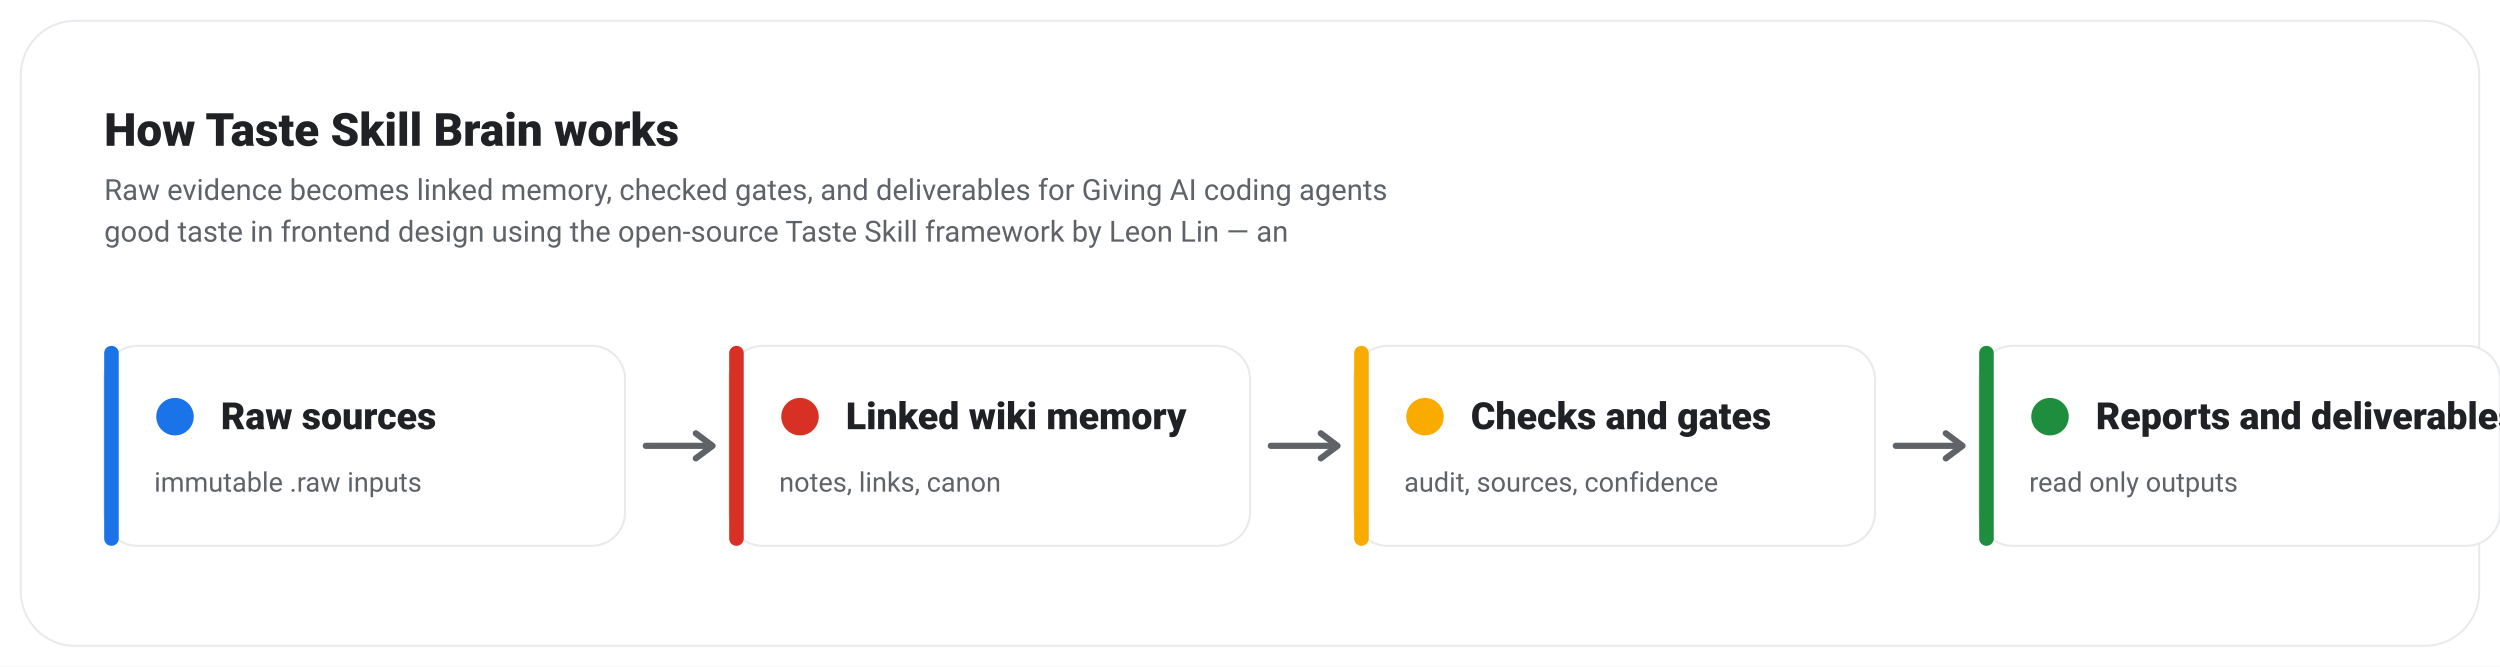
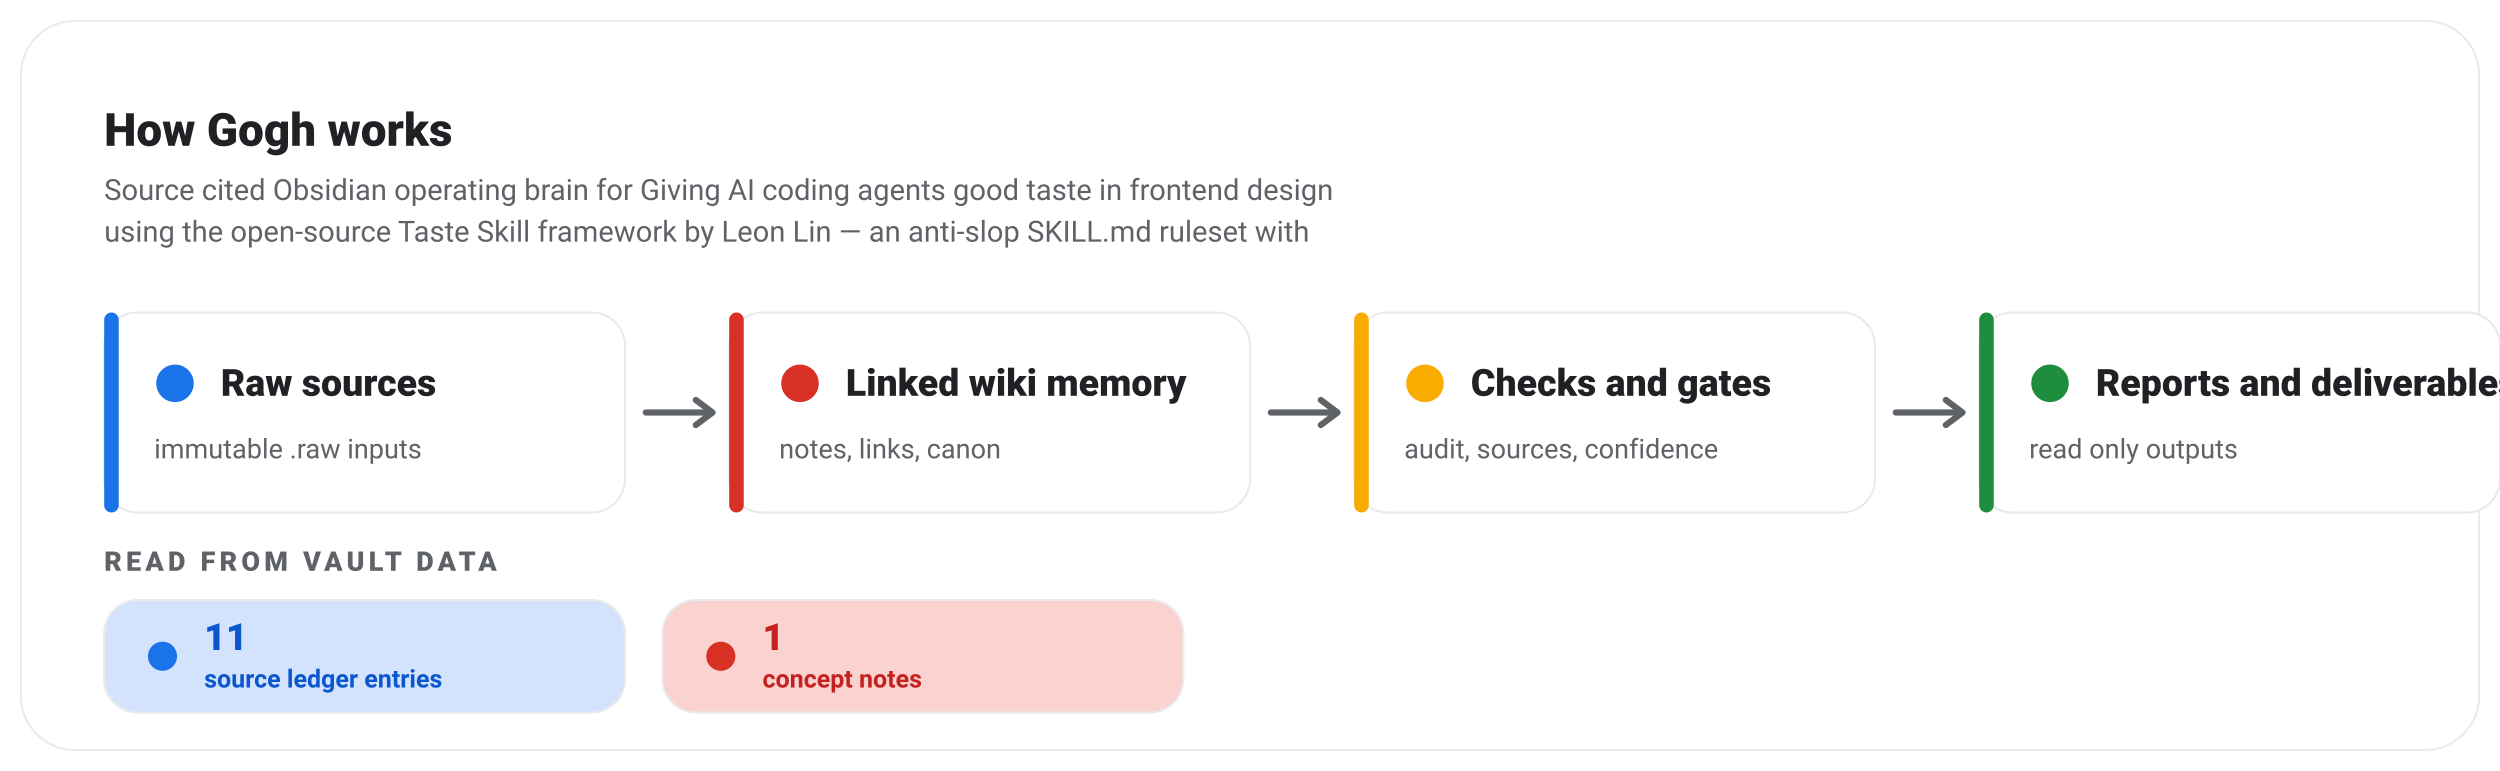
- <svg xmlns="http://www.w3.org/2000/svg" viewBox="0 0 1200 320" role="img" aria-labelledby="title desc" font-family="&quot;Google Sans&quot;,&quot;Product Sans&quot;,Roboto,&quot;Segoe UI&quot;,Arial,sans-serif">
+ <svg xmlns="http://www.w3.org/2000/svg" viewBox="0 0 1200 370" role="img" aria-labelledby="title desc" font-family="&quot;Google Sans&quot;,&quot;Product Sans&quot;,Roboto,&quot;Segoe UI&quot;,Arial,sans-serif">
  <style>
  @media (prefers-reduced-motion:reduce){*{animation:none!important}}
-   .head,.chip,.arrow{animation:fu .55s ease backwards}
+   .head,.chip,.arrow,.metric{animation:fu .55s ease backwards}
  @keyframes fu{from{opacity:0;transform:translateY(10px)}}
</style>
-   <rect width="1200" height="320" fill="#fff" />
-   <rect x="10" y="10" width="1180" height="300" rx="26" fill="#fff" stroke="#E8EAED" />
-   <text class="head" x="50" y="70" font-size="22" font-weight="800" fill="#202124">How Taste Skill Brain works</text>
-   <text class="head" style="animation-delay:0.08s" x="50" y="96" font-size="14" fill="#5F6368">Raw evidence becomes linked memory, checked gates, and deliverables for Giving AI coding agents</text>
-   <text class="head" style="animation-delay:0.12s" x="50" y="116" font-size="14" fill="#5F6368">good taste in frontend design using the open-source Taste Skill framework by Leon Lin — an</text>
+   <rect width="1200" height="370" fill="#fff" />
+   <rect x="10" y="10" width="1180" height="350" rx="26" fill="#fff" stroke="#E8EAED" />
+   <text class="head" x="50" y="70" font-size="22" font-weight="800" fill="#202124">How Gogh works</text>
+   <text class="head" style="animation-delay:0.08s" x="50" y="96" font-size="14" fill="#5F6368">Source cited Obsidian operating brain for Giving AI coding agents good taste in frontend design</text>
+   <text class="head" style="animation-delay:0.12s" x="50" y="116" font-size="14" fill="#5F6368">using the open-source Taste Skill framework by Leon Lin — an anti-slop SKILL.md ruleset with</text>
  <g class="chip" style="animation-delay:0.30s">
-     <rect x="50" y="166" width="250" height="96" rx="16" fill="#fff" stroke="#E8EAED" />
-     <rect x="50" y="166" width="7" height="96" rx="3.5" fill="#1A73E8" />
-     <circle cx="84" cy="200" r="9" fill="#1A73E8" />
-     <text x="106" y="206" font-size="18" font-weight="800" fill="#202124">Raw sources</text>
-     <text x="74" y="236" font-size="13" fill="#5F6368">immutable .raw inputs</text>
+     <rect x="50" y="150" width="250" height="96" rx="16" fill="#fff" stroke="#E8EAED" />
+     <rect x="50" y="150" width="7" height="96" rx="3.5" fill="#1A73E8" />
+     <circle cx="84" cy="184" r="9" fill="#1A73E8" />
+     <text x="106" y="190" font-size="18" font-weight="800" fill="#202124">Raw sources</text>
+     <text x="74" y="220" font-size="13" fill="#5F6368">immutable .raw inputs</text>
  </g>
  <g class="chip" style="animation-delay:0.46s">
-     <rect x="350" y="166" width="250" height="96" rx="16" fill="#fff" stroke="#E8EAED" />
-     <rect x="350" y="166" width="7" height="96" rx="3.5" fill="#D93025" />
-     <circle cx="384" cy="200" r="9" fill="#D93025" />
-     <text x="406" y="206" font-size="18" font-weight="800" fill="#202124">Linked wiki memory</text>
-     <text x="374" y="236" font-size="13" fill="#5F6368">notes, links, canon</text>
+     <rect x="350" y="150" width="250" height="96" rx="16" fill="#fff" stroke="#E8EAED" />
+     <rect x="350" y="150" width="7" height="96" rx="3.5" fill="#D93025" />
+     <circle cx="384" cy="184" r="9" fill="#D93025" />
+     <text x="406" y="190" font-size="18" font-weight="800" fill="#202124">Linked wiki memory</text>
+     <text x="374" y="220" font-size="13" fill="#5F6368">notes, links, canon</text>
  </g>
  <g class="chip" style="animation-delay:0.62s">
-     <rect x="650" y="166" width="250" height="96" rx="16" fill="#fff" stroke="#E8EAED" />
-     <rect x="650" y="166" width="7" height="96" rx="3.5" fill="#F9AB00" />
-     <circle cx="684" cy="200" r="9" fill="#F9AB00" />
-     <text x="706" y="206" font-size="18" font-weight="800" fill="#202124">Checks and gates</text>
-     <text x="674" y="236" font-size="13" fill="#5F6368">audit, sources, confidence</text>
+     <rect x="650" y="150" width="250" height="96" rx="16" fill="#fff" stroke="#E8EAED" />
+     <rect x="650" y="150" width="7" height="96" rx="3.5" fill="#F9AB00" />
+     <circle cx="684" cy="184" r="9" fill="#F9AB00" />
+     <text x="706" y="190" font-size="18" font-weight="800" fill="#202124">Checks and gates</text>
+     <text x="674" y="220" font-size="13" fill="#5F6368">audit, sources, confidence</text>
  </g>
  <g class="chip" style="animation-delay:0.78s">
-     <rect x="950" y="166" width="250" height="96" rx="16" fill="#fff" stroke="#E8EAED" />
-     <rect x="950" y="166" width="7" height="96" rx="3.5" fill="#1E8E3E" />
-     <circle cx="984" cy="200" r="9" fill="#1E8E3E" />
-     <text x="1006" y="206" font-size="18" font-weight="800" fill="#202124">Reports and deliverables</text>
-     <text x="974" y="236" font-size="13" fill="#5F6368">read only outputs</text>
+     <rect x="950" y="150" width="250" height="96" rx="16" fill="#fff" stroke="#E8EAED" />
+     <rect x="950" y="150" width="7" height="96" rx="3.5" fill="#1E8E3E" />
+     <circle cx="984" cy="184" r="9" fill="#1E8E3E" />
+     <text x="1006" y="190" font-size="18" font-weight="800" fill="#202124">Reports and deliverables</text>
+     <text x="974" y="220" font-size="13" fill="#5F6368">read only outputs</text>
  </g>
  <g class="arrow" style="animation-delay:0.50s">
-     <line x1="310" y1="214" x2="338" y2="214" stroke="#5F6368" stroke-width="3" stroke-linecap="round" />
-     <path d="M334,208 L342,214 L334,220" fill="none" stroke="#5F6368" stroke-width="3" stroke-linecap="round" stroke-linejoin="round" />
+     <line x1="310" y1="198" x2="338" y2="198" stroke="#5F6368" stroke-width="3" stroke-linecap="round" />
+     <path d="M334,192 L342,198 L334,204" fill="none" stroke="#5F6368" stroke-width="3" stroke-linecap="round" stroke-linejoin="round" />
  </g>
  <g class="arrow" style="animation-delay:0.66s">
-     <line x1="610" y1="214" x2="638" y2="214" stroke="#5F6368" stroke-width="3" stroke-linecap="round" />
-     <path d="M634,208 L642,214 L634,220" fill="none" stroke="#5F6368" stroke-width="3" stroke-linecap="round" stroke-linejoin="round" />
+     <line x1="610" y1="198" x2="638" y2="198" stroke="#5F6368" stroke-width="3" stroke-linecap="round" />
+     <path d="M634,192 L642,198 L634,204" fill="none" stroke="#5F6368" stroke-width="3" stroke-linecap="round" stroke-linejoin="round" />
  </g>
  <g class="arrow" style="animation-delay:0.82s">
-     <line x1="910" y1="214" x2="938" y2="214" stroke="#5F6368" stroke-width="3" stroke-linecap="round" />
-     <path d="M934,208 L942,214 L934,220" fill="none" stroke="#5F6368" stroke-width="3" stroke-linecap="round" stroke-linejoin="round" />
+     <line x1="910" y1="198" x2="938" y2="198" stroke="#5F6368" stroke-width="3" stroke-linecap="round" />
+     <path d="M934,192 L942,198 L934,204" fill="none" stroke="#5F6368" stroke-width="3" stroke-linecap="round" stroke-linejoin="round" />
+   </g>
+   <text class="metric" x="50" y="274" font-size="13" letter-spacing="2" font-weight="800" fill="#5F6368">READ FROM VAULT DATA</text>
+   <g class="metric" style="animation-delay:0.86s">
+     <rect x="50" y="288" width="250" height="54" rx="16" fill="#D3E3FD" stroke="#E8EAED" />
+     <circle cx="78" cy="315" r="7" fill="#1A73E8" />
+     <text x="98" y="312" font-size="18" font-weight="800" fill="#0B57D0">11</text>
+     <text x="98" y="330" font-size="12" font-weight="700" fill="#0B57D0">source ledger entries</text>
+   </g>
+   <g class="metric" style="animation-delay:0.94s">
+     <rect x="318" y="288" width="250" height="54" rx="16" fill="#FAD2CF" stroke="#E8EAED" />
+     <circle cx="346" cy="315" r="7" fill="#D93025" />
+     <text x="366" y="312" font-size="18" font-weight="800" fill="#C5221F">1</text>
+     <text x="366" y="330" font-size="12" font-weight="700" fill="#C5221F">concept notes</text>
  </g>
</svg>
